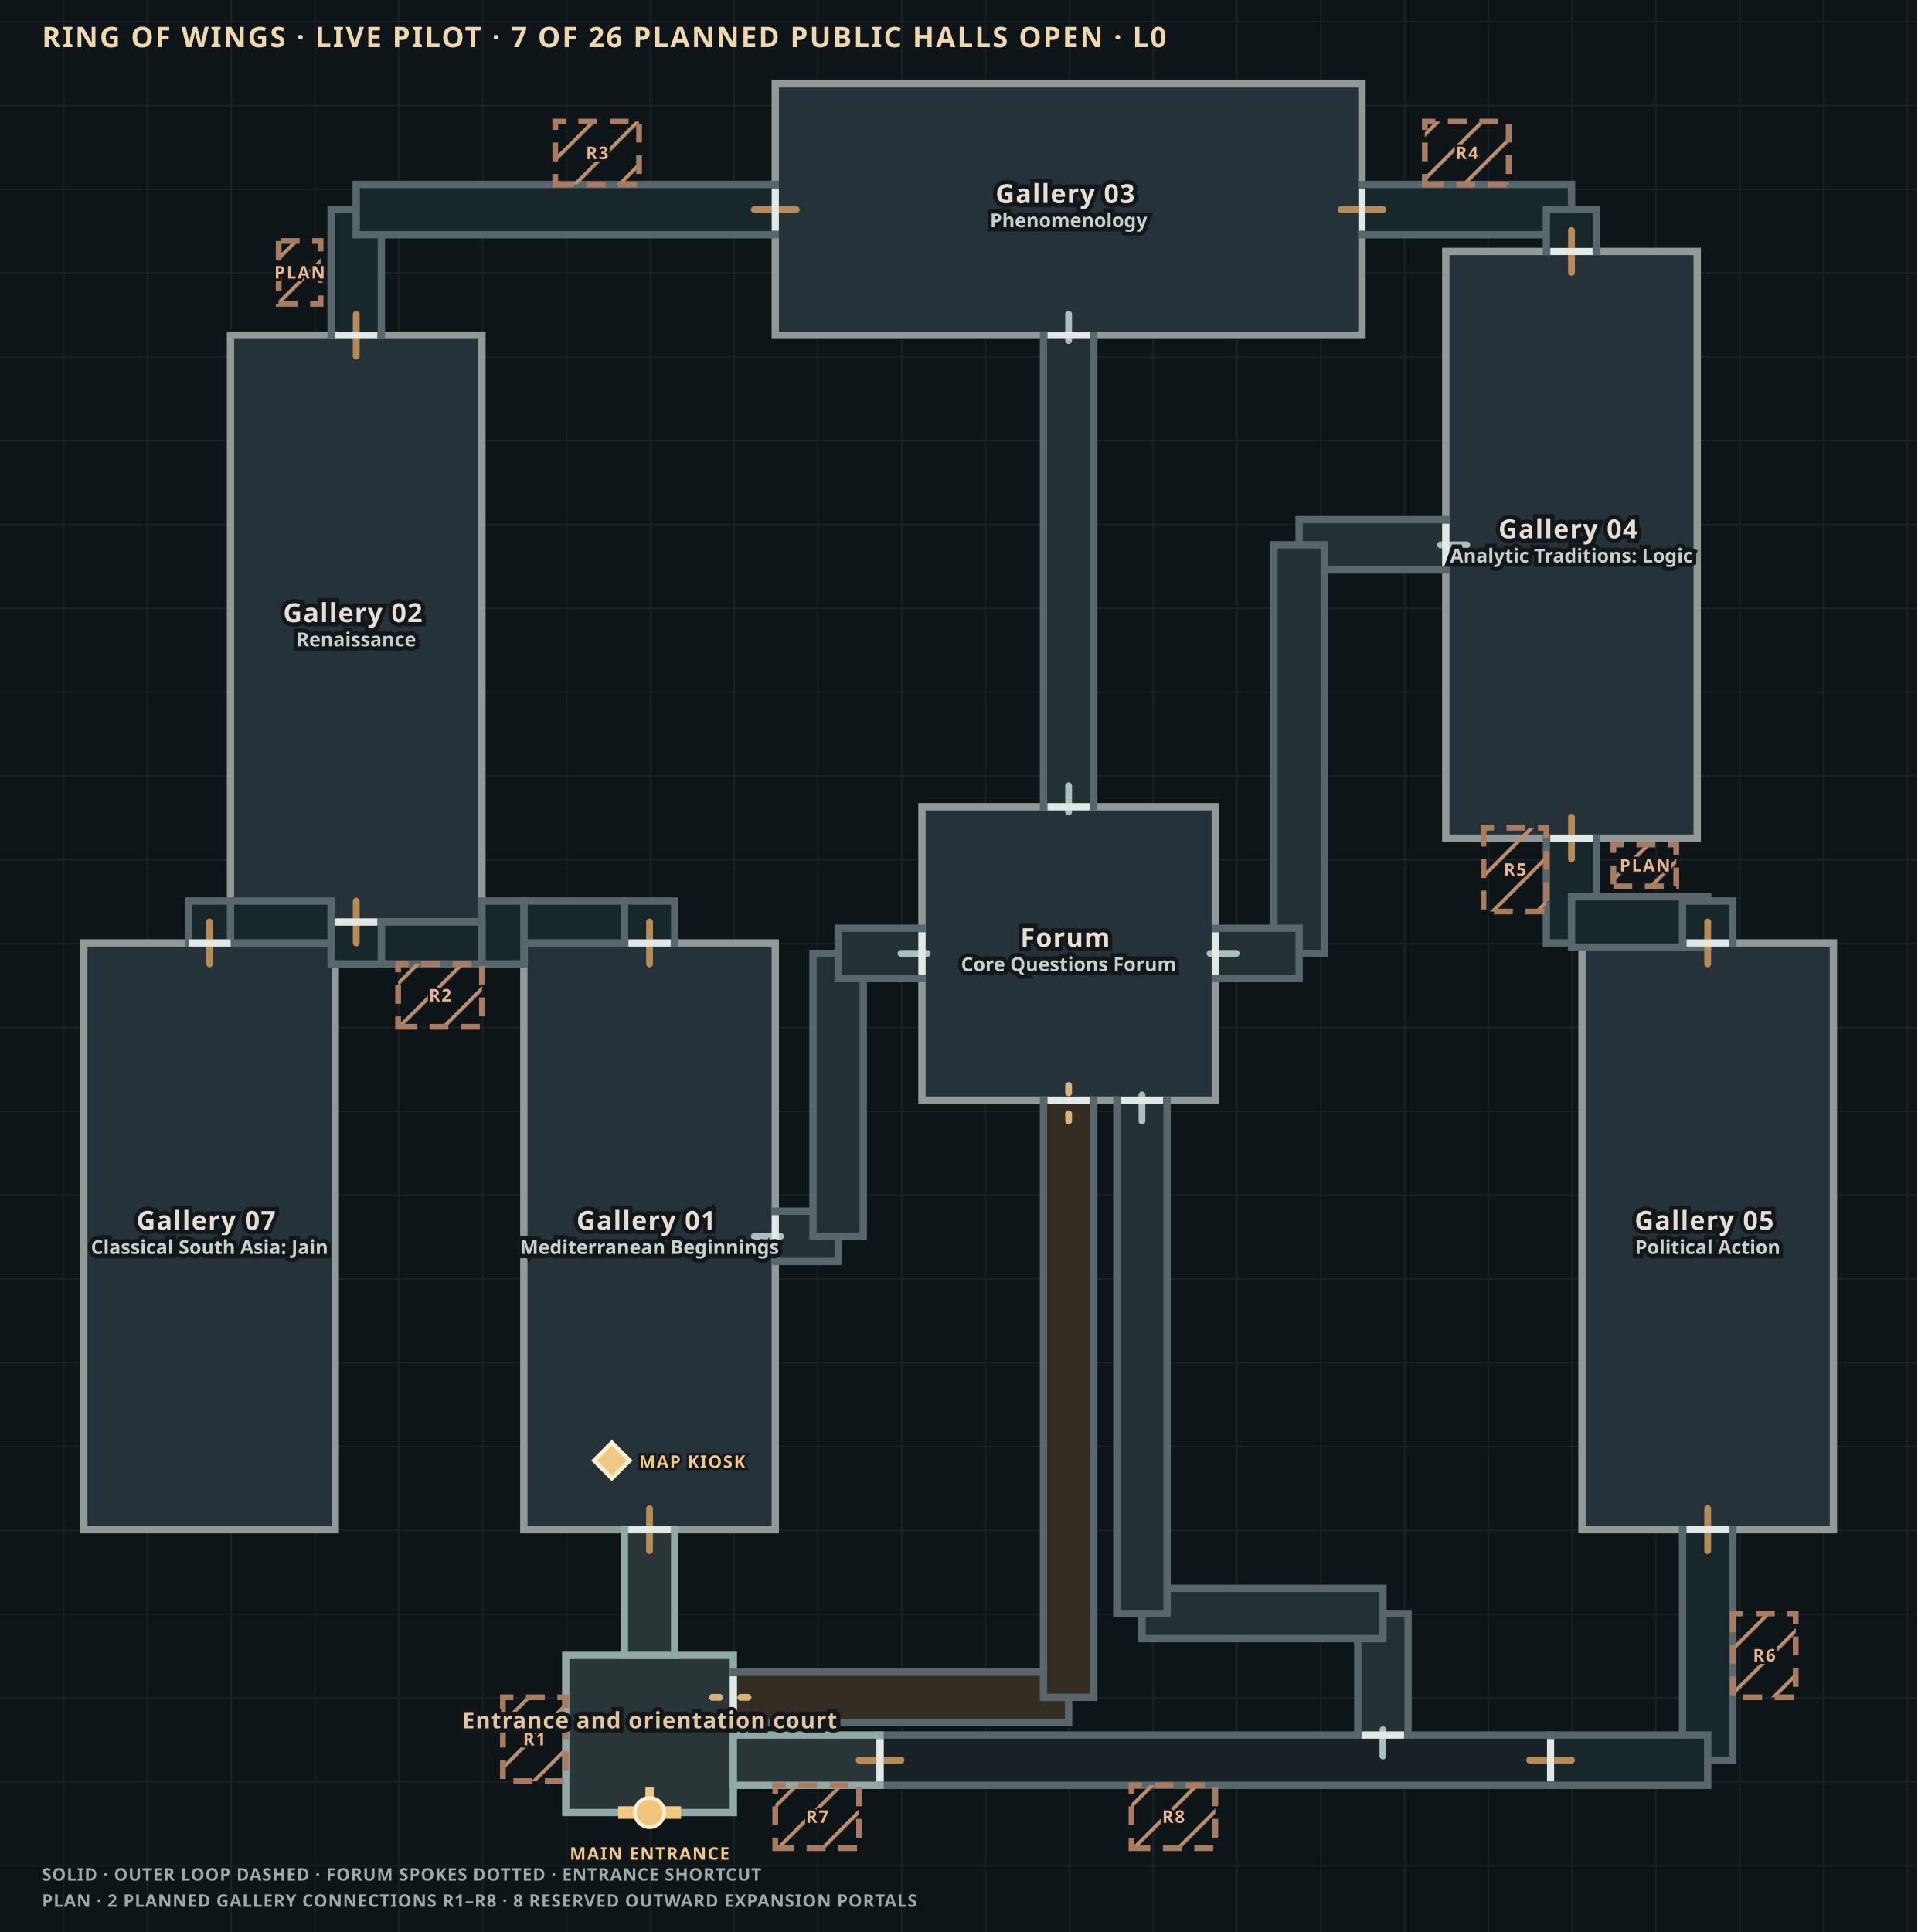
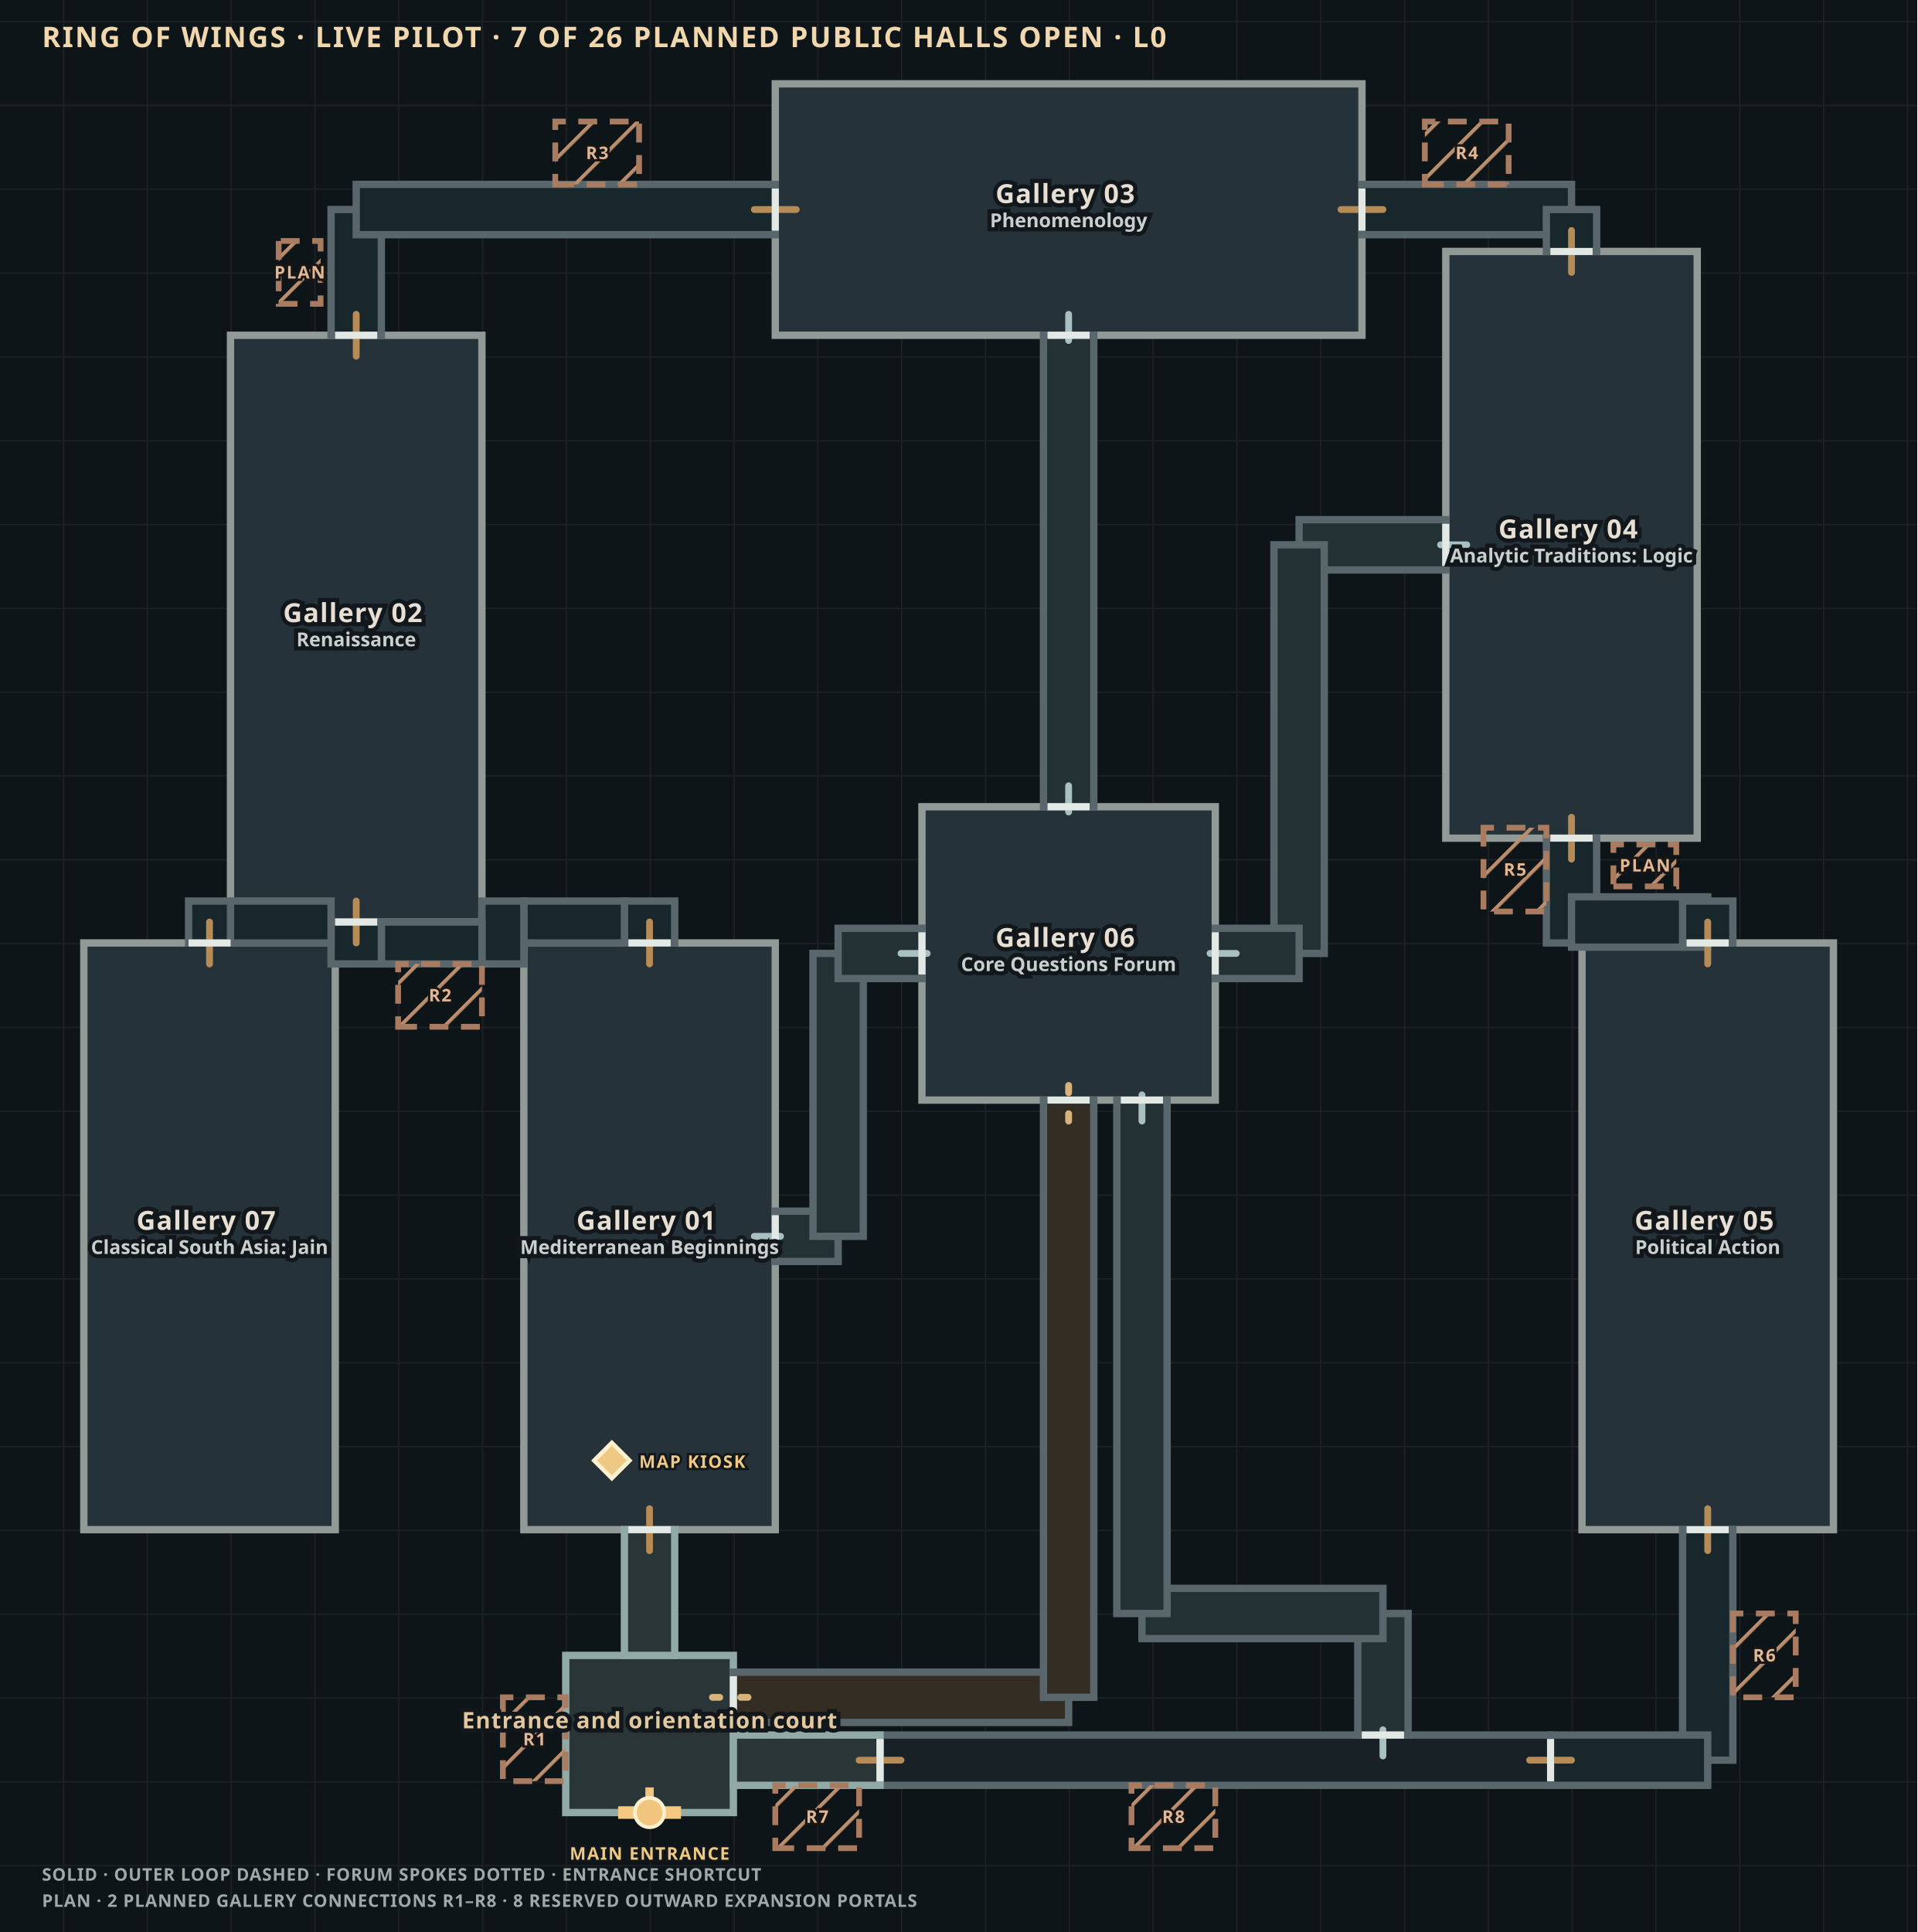
<svg xmlns="http://www.w3.org/2000/svg" viewBox="-62 -146 183 184.4" role="img" aria-labelledby="title description">
  <defs>
    <pattern id="future-hatch" width="3" height="3" patternUnits="userSpaceOnUse" patternTransform="rotate(45)">
      <line x1="0" y1="0" x2="0" y2="3" stroke="#b98c6b" stroke-width=".7" />
    </pattern>
    <style>
      .background{fill:#0d1519}.grid{stroke:#d7c4a3;stroke-opacity:.08;stroke-width:.25}.node{fill:#172126;stroke:#59676d;stroke-width:.7}.node-hall{fill:#263239;stroke:#929a98}.node-court{fill:#353126;stroke:#b89a6d}.node-entrance{fill:#293536;stroke:#91a9a7}.role-outer-loop-link{fill:#18272c}.role-forum-spoke{fill:#233034}.role-shortcut{fill:#332d24}.edge{fill:none;stroke:#b78b55;stroke-width:.65;stroke-linecap:round;stroke-linejoin:round}.edge-forum-spoke{stroke:#a9c0c1;stroke-dasharray:2.5 2}.edge-shortcut{stroke:#d6b37b;stroke-dasharray:.7 2}.door{stroke:#e2e9e4;stroke-width:.65}.main-door{stroke:#f3c881;stroke-width:1.2}.reservation{fill:url(#future-hatch);stroke:#a97b60;stroke-width:.55;stroke-dasharray:1.8 1.2}.reservation-label{fill:#e1b894;font:700 1.65px system-ui,sans-serif;letter-spacing:.08em;text-anchor:middle;dominant-baseline:middle;paint-order:stroke;stroke:#171515;stroke-width:.45}.label{fill:#e7dfd3;font:700 2.5px system-ui,sans-serif;letter-spacing:.04em;text-anchor:middle;paint-order:stroke;stroke:#11171b;stroke-width:.8}.label-detail{fill:#c8d0ce;font-size:1.85px;letter-spacing:0}.label-court,.label-entrance{fill:#e3c89f;font-size:2.15px}.title{fill:#f0d7ad;font:700 2.7px system-ui,sans-serif;letter-spacing:.06em}.caption{fill:#9fa9a8;font:600 1.65px system-ui,sans-serif;letter-spacing:.04em}.entrance-line{stroke:#f1c57e;stroke-width:.8}.entrance-dot{fill:#f1c57e;stroke:#fff1d0;stroke-width:.35}.kiosk{fill:#efc884;stroke:#fff1d0;stroke-width:.4}.marker-label{fill:#efc884;font:700 1.65px system-ui,sans-serif;letter-spacing:.07em;paint-order:stroke;stroke:#11171b;stroke-width:.45}
    </style>
    <pattern id="minor-grid" width="8" height="8" patternUnits="userSpaceOnUse">
      <path class="grid" d="M 8 0 L 0 0 0 8" fill="none" />
    </pattern>
  </defs>
  <rect class="background" x="-62" y="-146" width="183" height="184.4" />
  <rect fill="url(#minor-grid)" x="-62" y="-146" width="183" height="184.4" />
  <text class="title" x="-58" y="-141.5">RING OF WINGS · LIVE PILOT · 7 OF 26 PLANNED PUBLIC HALLS OPEN · L0</text>
  <g aria-label="Physical footprints">
    <polygon class="node node-hall role-outer-hall" data-node="hall:mediterranean-beginnings-classical" points="-12,0 12,0 12,-56 -12,-56" />
    <polygon class="node node-hall role-outer-hall" data-node="hall:renaissance-humanism-new-method" points="-40,-58 -16,-58 -16,-114 -40,-114" />
    <polygon class="node node-hall role-outer-hall" data-node="hall:phenomenology-existence-embodiment" points="68,-114 68,-138 12,-138 12,-114" />
    <polygon class="node node-hall role-outer-hall" data-node="hall:analytic-traditions" points="100,-122 76,-122 76,-66 100,-66" />
    <polygon class="node node-hall role-outer-hall" data-node="hall:justice-democratic-reason" points="113,-56 89,-56 89,0 113,0" />
    <polygon class="node node-hall role-forum-hall" data-node="place:core-questions-forum" points="26,-41 54,-41 54,-69 26,-69" />
    <polygon class="node node-hall role-outer-hall" data-node="hall:classical-south-asian-worlds" points="-30,-56 -54,-56 -54,0 -30,0" />
    <polygon class="node node-corridor role-outer-loop-link" data-node="corridor:outer-01-mediterranean-renaissance" points="-2.4,-56 2.4,-56 2.4,-60 -2.4,-60" />
    <polygon class="node node-corridor role-outer-loop-link" data-node="corridor:outer-01-mediterranean-renaissance" points="-12,-56 -2.4,-56 -2.4,-60 -12,-60" />
    <polygon class="node node-corridor role-outer-loop-link" data-node="corridor:outer-01-mediterranean-renaissance" points="-16,-54 -12,-54 -12,-60 -16,-60" />
    <polygon class="node node-corridor role-outer-loop-link" data-node="corridor:outer-01-mediterranean-renaissance" points="-25.6,-54 -16,-54 -16,-58 -25.6,-58" />
    <polygon class="node node-corridor role-outer-loop-link" data-node="corridor:outer-01-mediterranean-renaissance" points="-30.4,-54 -25.6,-54 -25.6,-58 -30.4,-58" />
    <polygon class="node node-corridor role-outer-loop-link" data-node="corridor:outer-01-mediterranean-renaissance" points="-40,-56 -30.4,-56 -30.4,-60 -40,-60" />
    <polygon class="node node-corridor role-outer-loop-link" data-node="corridor:outer-01-mediterranean-renaissance" points="-44,-56 -40,-56 -40,-60 -44,-60" />
    <polygon class="node node-corridor role-outer-loop-link" data-node="corridor:outer-02-renaissance-phenomenology" points="-30.4,-114 -25.6,-114 -25.6,-126 -30.4,-126" />
    <polygon class="node node-corridor role-outer-loop-link" data-node="corridor:outer-02-renaissance-phenomenology" points="-28,-123.6 12,-123.6 12,-128.4 -28,-128.4" />
    <polygon class="node node-corridor role-outer-loop-link" data-node="corridor:outer-03-phenomenology-analytic" points="68,-123.6 88,-123.6 88,-128.4 68,-128.4" />
    <polygon class="node node-corridor role-outer-loop-link" data-node="corridor:outer-03-phenomenology-analytic" points="85.6,-122 90.4,-122 90.4,-126 85.6,-126" />
    <polygon class="node node-corridor role-outer-loop-link" data-node="corridor:outer-04-analytic-justice" points="85.6,-56 90.4,-56 90.4,-66 85.6,-66" />
    <polygon class="node node-corridor role-outer-loop-link" data-node="corridor:outer-04-analytic-justice" points="88,-55.6 101,-55.6 101,-60.4 88,-60.4" />
    <polygon class="node node-corridor role-outer-loop-link" data-node="corridor:outer-04-analytic-justice" points="98.6,-56 103.4,-56 103.4,-60 98.6,-60" />
    <polygon class="node node-corridor role-outer-loop-link" data-node="corridor:outer-05-justice-return" points="98.6,22 103.4,22 103.4,0 98.6,0" />
    <polygon class="node node-corridor role-outer-loop-link" data-node="corridor:outer-05-justice-return" points="86,24.4 101,24.4 101,19.6 86,19.6" />
    <polygon class="node node-corridor role-south-return-sleeve" data-node="place:south-return-sleeve" points="22,24.4 86,24.4 86,19.6 22,19.6" />
    <polygon class="node node-entrance role-public-entrance" data-node="place:entrance-orientation" points="-8,27 8,27 8,12 -8,12" />
    <polygon class="node node-entrance role-public-entrance" data-node="place:entrance-orientation" points="8,24.4 22,24.4 22,19.6 8,19.6" />
    <polygon class="node node-entrance role-public-entrance" data-node="place:entrance-orientation" points="-2.4,12 2.4,12 2.4,0 -2.4,0" />
    <polygon class="node node-corridor role-forum-spoke" data-node="corridor:spoke-west" points="12,-25.6 18,-25.6 18,-30.4 12,-30.4" />
    <polygon class="node node-corridor role-forum-spoke" data-node="corridor:spoke-west" points="15.6,-28 20.4,-28 20.4,-55 15.6,-55" />
    <polygon class="node node-corridor role-forum-spoke" data-node="corridor:spoke-west" points="18,-52.6 26,-52.6 26,-57.4 18,-57.4" />
    <polygon class="node node-corridor role-forum-spoke" data-node="corridor:spoke-north" points="37.6,-69 42.4,-69 42.4,-114 37.6,-114" />
    <polygon class="node node-corridor role-forum-spoke" data-node="corridor:spoke-east" points="62,-91.6 76,-91.6 76,-96.4 62,-96.4" />
    <polygon class="node node-corridor role-forum-spoke" data-node="corridor:spoke-east" points="59.6,-55 64.4,-55 64.4,-94 59.6,-94" />
    <polygon class="node node-corridor role-forum-spoke" data-node="corridor:spoke-east" points="54,-52.6 62,-52.6 62,-57.4 54,-57.4" />
    <polygon class="node node-corridor role-forum-spoke" data-node="corridor:spoke-south" points="67.6,19.6 72.4,19.6 72.4,8 67.6,8" />
    <polygon class="node node-corridor role-forum-spoke" data-node="corridor:spoke-south" points="47,10.4 70,10.4 70,5.6 47,5.6" />
    <polygon class="node node-corridor role-forum-spoke" data-node="corridor:spoke-south" points="44.6,8 49.4,8 49.4,-41 44.6,-41" />
    <polygon class="node node-corridor role-shortcut" data-node="corridor:entrance-forum-shortcut" points="8,18.4 40,18.4 40,13.6 8,13.6" />
    <polygon class="node node-corridor role-shortcut" data-node="corridor:entrance-forum-shortcut" points="37.6,16 42.4,16 42.4,-41 37.6,-41" />
  </g>
  <g aria-label="Walkable connections">
    <polyline class="edge edge-outer-loop" data-connection="conn:entrance-mediterranean" points="0,2 0,0 0,-2" />
    <polyline class="edge edge-outer-loop" data-connection="conn:mediterranean-outer-01" points="0,-54 0,-56 0,-58" />
    <polyline class="edge edge-outer-loop" data-connection="conn:outer-01-renaissance" points="-28,-56 -28,-58 -28,-60" />
    <polyline class="edge edge-gallery-branch" data-connection="conn:outer-01-south-asian" points="-42,-58 -42,-56 -42,-54" />
    <polyline class="edge edge-outer-loop" data-connection="conn:renaissance-outer-02" points="-28,-112 -28,-114 -28,-116" />
    <polyline class="edge edge-outer-loop" data-connection="conn:outer-02-phenomenology" points="10,-126 12,-126 14,-126" />
    <polyline class="edge edge-outer-loop" data-connection="conn:phenomenology-outer-03" points="66,-126 68,-126 70,-126" />
    <polyline class="edge edge-outer-loop" data-connection="conn:outer-03-analytic" points="88,-124 88,-122 88,-120" />
    <polyline class="edge edge-outer-loop" data-connection="conn:analytic-outer-04" points="88,-68 88,-66 88,-64" />
    <polyline class="edge edge-outer-loop" data-connection="conn:outer-04-justice" points="101,-58 101,-56 101,-54" />
    <polyline class="edge edge-outer-loop" data-connection="conn:justice-outer-05" points="101,-2 101,0 101,2" />
    <polyline class="edge edge-outer-loop" data-connection="conn:outer-05-return" points="88,22 86,22 84,22" />
    <polyline class="edge edge-outer-loop" data-connection="conn:return-entrance" points="24,22 22,22 20,22" />
    <polyline class="edge edge-forum-spoke" data-connection="conn:mediterranean-spoke-west" points="10,-28 12,-28 14,-28" />
    <polyline class="edge edge-forum-spoke" data-connection="conn:spoke-west-forum" points="24,-55 26,-55 28,-55" />
    <polyline class="edge edge-forum-spoke" data-connection="conn:phenomenology-spoke-north" points="40,-116 40,-114 40,-112" />
    <polyline class="edge edge-forum-spoke" data-connection="conn:spoke-north-forum" points="40,-71 40,-69 40,-67" />
    <polyline class="edge edge-forum-spoke" data-connection="conn:analytic-spoke-east" points="78,-94 76,-94 74,-94" />
    <polyline class="edge edge-forum-spoke" data-connection="conn:spoke-east-forum" points="56,-55 54,-55 52,-55" />
    <polyline class="edge edge-forum-spoke" data-connection="conn:return-spoke-south" points="70,21.6 70,19.6 70,17.6" />
    <polyline class="edge edge-forum-spoke" data-connection="conn:spoke-south-forum" points="47,-39 47,-41 47,-43" />
    <polyline class="edge edge-shortcut" data-connection="conn:entrance-shortcut" points="6,16 8,16 10,16" />
    <polyline class="edge edge-shortcut" data-connection="conn:shortcut-forum" points="40,-39 40,-41 40,-43" />
  </g>
  <g aria-label="Active doorways">
    <line class="door" x1="2" y1="0" x2="-2" y2="0" />
    <line class="door" x1="-2" y1="-56" x2="2" y2="-56" />
    <line class="door" x1="12" y1="-30" x2="12" y2="-26" />
    <line class="door" x1="-26" y1="-58" x2="-30" y2="-58" />
    <line class="door" x1="-30" y1="-114" x2="-26" y2="-114" />
    <line class="door" x1="68" y1="-128" x2="68" y2="-124" />
    <line class="door" x1="12" y1="-124" x2="12" y2="-128" />
    <line class="door" x1="42" y1="-114" x2="38" y2="-114" />
    <line class="door" x1="86" y1="-122" x2="90" y2="-122" />
    <line class="door" x1="90" y1="-66" x2="86" y2="-66" />
    <line class="door" x1="76" y1="-92" x2="76" y2="-96" />
    <line class="door" x1="99" y1="-56" x2="103" y2="-56" />
    <line class="door" x1="103" y1="0" x2="99" y2="0" />
    <line class="door" x1="42" y1="-41" x2="38" y2="-41" />
    <line class="door" x1="38" y1="-69" x2="42" y2="-69" />
    <line class="door" x1="54" y1="-57" x2="54" y2="-53" />
    <line class="door" x1="26" y1="-53" x2="26" y2="-57" />
    <line class="door" x1="49" y1="-41" x2="45" y2="-41" />
    <line class="door" x1="-44" y1="-56" x2="-40" y2="-56" />
    <line class="door" x1="2" y1="-56" x2="-2" y2="-56" />
    <line class="door" x1="-30" y1="-58" x2="-26" y2="-58" />
    <line class="door" x1="-40" y1="-56" x2="-44" y2="-56" />
    <line class="door" x1="-26" y1="-114" x2="-30" y2="-114" />
    <line class="door" x1="12" y1="-128" x2="12" y2="-124" />
    <line class="door" x1="68" y1="-124" x2="68" y2="-128" />
    <line class="door" x1="90" y1="-122" x2="86" y2="-122" />
    <line class="door" x1="86" y1="-66" x2="90" y2="-66" />
    <line class="door" x1="103" y1="-56" x2="99" y2="-56" />
    <line class="door" x1="99" y1="0" x2="103" y2="0" />
    <line class="door" x1="86" y1="24" x2="86" y2="20" />
    <line class="door" x1="22" y1="24" x2="22" y2="20" />
    <line class="door" x1="86" y1="20" x2="86" y2="24" />
    <line class="door" x1="68" y1="19.6" x2="72" y2="19.6" />
    <line class="door" x1="22" y1="20" x2="22" y2="24" />
    <line class="door" x1="-2" y1="0" x2="2" y2="0" />
    <line class="door" x1="8" y1="14" x2="8" y2="18" />
    <line class="door main-door" x1="3" y1="27" x2="-3" y2="27" />
    <line class="door" x1="12" y1="-26" x2="12" y2="-30" />
    <line class="door" x1="26" y1="-57" x2="26" y2="-53" />
    <line class="door" x1="38" y1="-114" x2="42" y2="-114" />
    <line class="door" x1="42" y1="-69" x2="38" y2="-69" />
    <line class="door" x1="76" y1="-96" x2="76" y2="-92" />
    <line class="door" x1="54" y1="-53" x2="54" y2="-57" />
    <line class="door" x1="72" y1="19.6" x2="68" y2="19.6" />
    <line class="door" x1="45" y1="-41" x2="49" y2="-41" />
    <line class="door" x1="8" y1="18" x2="8" y2="14" />
    <line class="door" x1="38" y1="-41" x2="42" y2="-41" />
  </g>
  <g aria-label="2 planned gallery connections and 8 reserved outward expansion portals">
    <g data-reservation="reserve:insert-islamic">
      <polygon class="reservation reservation-insertion" points="-35.4,-123 -35.4,-117 -31.4,-117 -31.4,-123" />
      <text class="reservation-label" x="-33.4" y="-120">PLAN</text>
    </g>
    <g data-reservation="reserve:insert-feminist">
      <polygon class="reservation reservation-insertion" points="92,-61.4 98,-61.4 98,-65.4 92,-65.4" />
      <text class="reservation-label" x="95" y="-63.4">PLAN</text>
    </g>
    <g data-reservation="reserve:outward-R1">
      <polygon class="reservation reservation-outward-expansion" points="-14,16 -14,24 -8,24 -8,16" />
      <text class="reservation-label" x="-11" y="20">R1</text>
    </g>
    <g data-reservation="reserve:outward-R2">
      <polygon class="reservation reservation-outward-expansion" points="-24,-48 -16,-48 -16,-54 -24,-54" />
      <text class="reservation-label" x="-20" y="-51">R2</text>
    </g>
    <g data-reservation="reserve:outward-R3">
      <polygon class="reservation reservation-outward-expansion" points="-9,-128.4 -1,-128.4 -1,-134.4 -9,-134.4" />
      <text class="reservation-label" x="-5" y="-131.4">R3</text>
    </g>
    <g data-reservation="reserve:outward-R4">
      <polygon class="reservation reservation-outward-expansion" points="74,-128.4 82,-128.4 82,-134.4 74,-134.4" />
      <text class="reservation-label" x="78" y="-131.4">R4</text>
    </g>
    <g data-reservation="reserve:outward-R5">
      <polygon class="reservation reservation-outward-expansion" points="79.6,-67 79.6,-59 85.6,-59 85.6,-67" />
      <text class="reservation-label" x="82.6" y="-63">R5</text>
    </g>
    <g data-reservation="reserve:outward-R6">
      <polygon class="reservation reservation-outward-expansion" points="103.4,8 103.4,16 109.4,16 109.4,8" />
      <text class="reservation-label" x="106.4" y="12">R6</text>
    </g>
    <g data-reservation="reserve:outward-R7">
      <polygon class="reservation reservation-outward-expansion" points="12,30.4 20,30.4 20,24.4 12,24.4" />
      <text class="reservation-label" x="16" y="27.4">R7</text>
    </g>
    <g data-reservation="reserve:outward-R8">
      <polygon class="reservation reservation-outward-expansion" points="46,30.4 54,30.4 54,24.4 46,24.4" />
      <text class="reservation-label" x="50" y="27.4">R8</text>
    </g>
  </g>
  <g aria-label="Building labels">
    <text class="label label-hall" x="0" y="-28">
      <tspan x="0" dy="-.25em">Gallery 01</tspan>
      <tspan class="label-detail" x="0" dy="1.25em">Mediterranean Beginnings</tspan>
    </text>
    <text class="label label-hall" x="-28" y="-86">
      <tspan x="-28" dy="-.25em">Gallery 02</tspan>
      <tspan class="label-detail" x="-28" dy="1.25em">Renaissance</tspan>
    </text>
    <text class="label label-hall" x="40" y="-126">
      <tspan x="40" dy="-.25em">Gallery 03</tspan>
      <tspan class="label-detail" x="40" dy="1.25em">Phenomenology</tspan>
    </text>
    <text class="label label-hall" x="88" y="-94">
      <tspan x="88" dy="-.25em">Gallery 04</tspan>
      <tspan class="label-detail" x="88" dy="1.25em">Analytic Traditions: Logic</tspan>
    </text>
    <text class="label label-hall" x="101" y="-28">
      <tspan x="101" dy="-.25em">Gallery 05</tspan>
      <tspan class="label-detail" x="101" dy="1.25em">Political Action</tspan>
    </text>
    <text class="label label-hall" x="40" y="-55">
-       <tspan x="40" dy="-.25em">Forum</tspan>
+       <tspan x="40" dy="-.25em">Gallery 06</tspan>
      <tspan class="label-detail" x="40" dy="1.25em">Core Questions Forum</tspan>
    </text>
    <text class="label label-hall" x="-42" y="-28">
      <tspan x="-42" dy="-.25em">Gallery 07</tspan>
      <tspan class="label-detail" x="-42" dy="1.25em">Classical South Asia: Jain</tspan>
    </text>
    <text class="label label-entrance" x="0" y="19.5">
      <tspan x="0" dy="-.25em">Entrance and orientation court</tspan>
    </text>
  </g>
  <g aria-label="Main entrance">
    <line class="entrance-line" x1="0" y1="27" x2="0" y2="24.6" />
    <circle class="entrance-dot" cx="0" cy="27" r="1.4" />
    <text class="marker-label" x="0" y="31.5" text-anchor="middle">MAIN ENTRANCE</text>
  </g>
  <g aria-label="Visitor map kiosk" transform="translate(-3.6 -6.6)">
    <rect class="kiosk" x="-1.2" y="-1.2" width="2.4" height="2.4" transform="rotate(45)" />
    <text class="marker-label" x="2.6" y=".7">MAP KIOSK</text>
  </g>
  <text class="caption" x="-58" y="33.5">SOLID · OUTER LOOP   DASHED · FORUM SPOKES   DOTTED · ENTRANCE SHORTCUT</text>
  <text class="caption" x="-58" y="36">PLAN · 2 PLANNED GALLERY CONNECTIONS   R1–R8 · 8 RESERVED OUTWARD EXPANSION PORTALS</text>
</svg>
